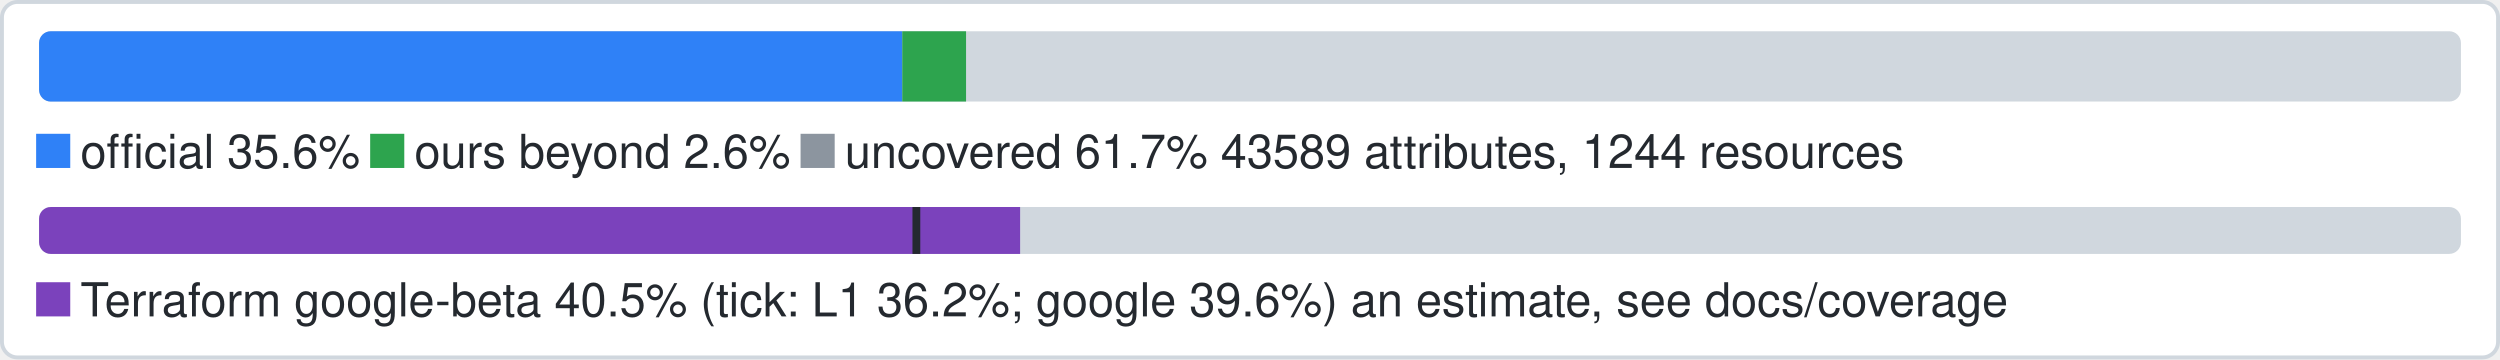
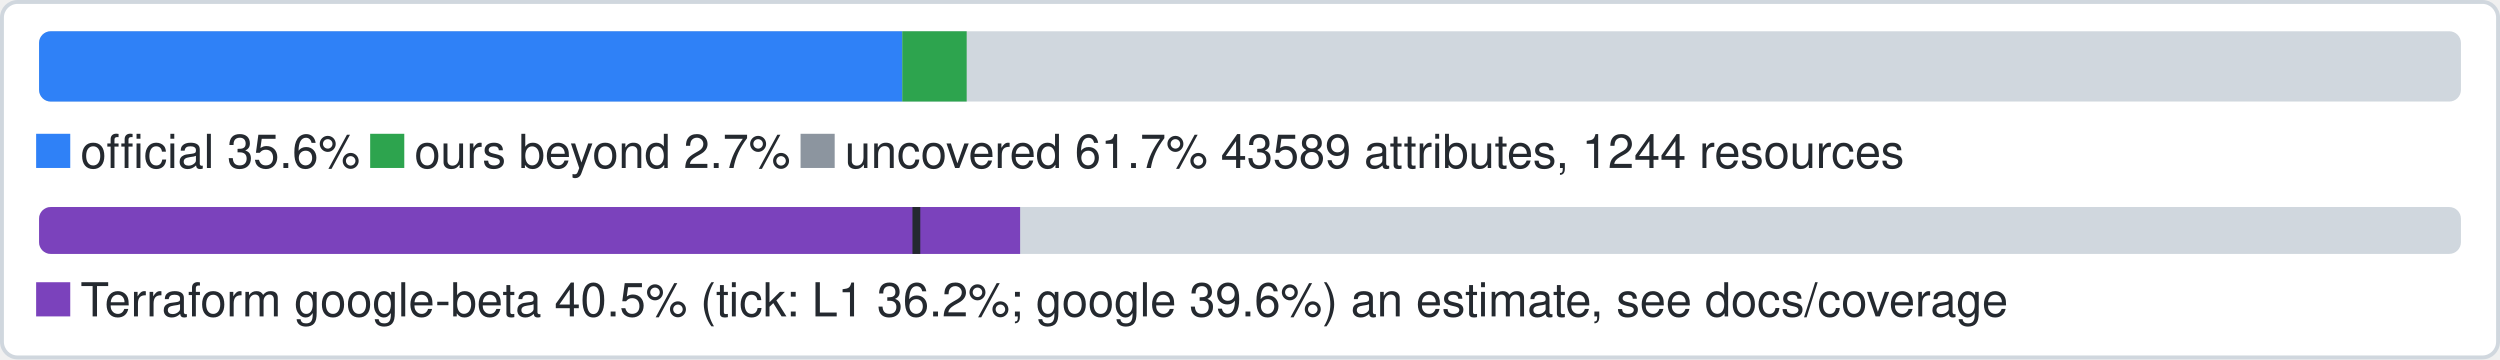
- <svg xmlns="http://www.w3.org/2000/svg" width="640" height="92" viewBox="0 0 640 92" role="img" aria-label="Google Cloud, all services: official 35.6%, ours beyond official 2.6%, uncovered 61.7% of 43589 attributes; Terraform google-beta 40.5% (L1 36.2%), an estimate">
+ <svg xmlns="http://www.w3.org/2000/svg" width="640" height="92" viewBox="0 0 640 92" role="img" aria-label="Google Cloud, all services: official 35.6%, ours beyond official 2.7%, uncovered 61.7% of 43589 attributes; Terraform google-beta 40.5% (L1 36.2%), an estimate">
  <rect x="0.5" y="0.5" width="639" height="91" rx="4" fill="#ffffff" stroke="#d0d7de" />
  <clipPath id="c">
    <rect x="10" y="8" width="620" height="18" rx="3" />
  </clipPath>
  <g clip-path="url(#c)">
    <rect x="10" y="8" width="620" height="18" fill="#d0d7de" />
    <rect x="10.00" y="8" width="220.98" height="18" fill="#2f81f7" />
-     <rect x="230.98" y="8" width="16.33" height="18" fill="#2da44e" />
+     <rect x="230.98" y="8" width="16.49" height="18" fill="#2da44e" />
  </g>
  <text x="10" y="43" font-family="-apple-system,BlinkMacSystemFont,Segoe UI,Helvetica,Arial,sans-serif" font-size="12" fill="#24292f">
-     <tspan fill="#2f81f7">■</tspan> official 35.6%   <tspan fill="#2da44e">■</tspan> ours beyond 2.6%   <tspan fill="#8c959f">■</tspan> uncovered 61.7%   43589 attributes, 1244 resources</text>
+     <tspan fill="#2f81f7">■</tspan> official 35.6%   <tspan fill="#2da44e">■</tspan> ours beyond 2.7%   <tspan fill="#8c959f">■</tspan> uncovered 61.7%   43589 attributes, 1244 resources</text>
  <clipPath id="t">
    <rect x="10" y="53" width="620" height="12" rx="3" />
  </clipPath>
  <g clip-path="url(#t)">
    <rect x="10" y="53" width="620" height="12" fill="#d0d7de" />
    <rect x="10" y="53" width="251.15" height="12" fill="#7b42bc" />
    <rect x="233.59" y="53" width="2" height="12" fill="#24292f" />
  </g>
  <text x="10" y="81" font-family="-apple-system,BlinkMacSystemFont,Segoe UI,Helvetica,Arial,sans-serif" font-size="12" fill="#24292f">
    <tspan fill="#7b42bc">■</tspan> Terraform google-beta 40.5% (tick: L1 36.2%; google 39.6%)   an estimate, see docs/coverage</text>
</svg>
